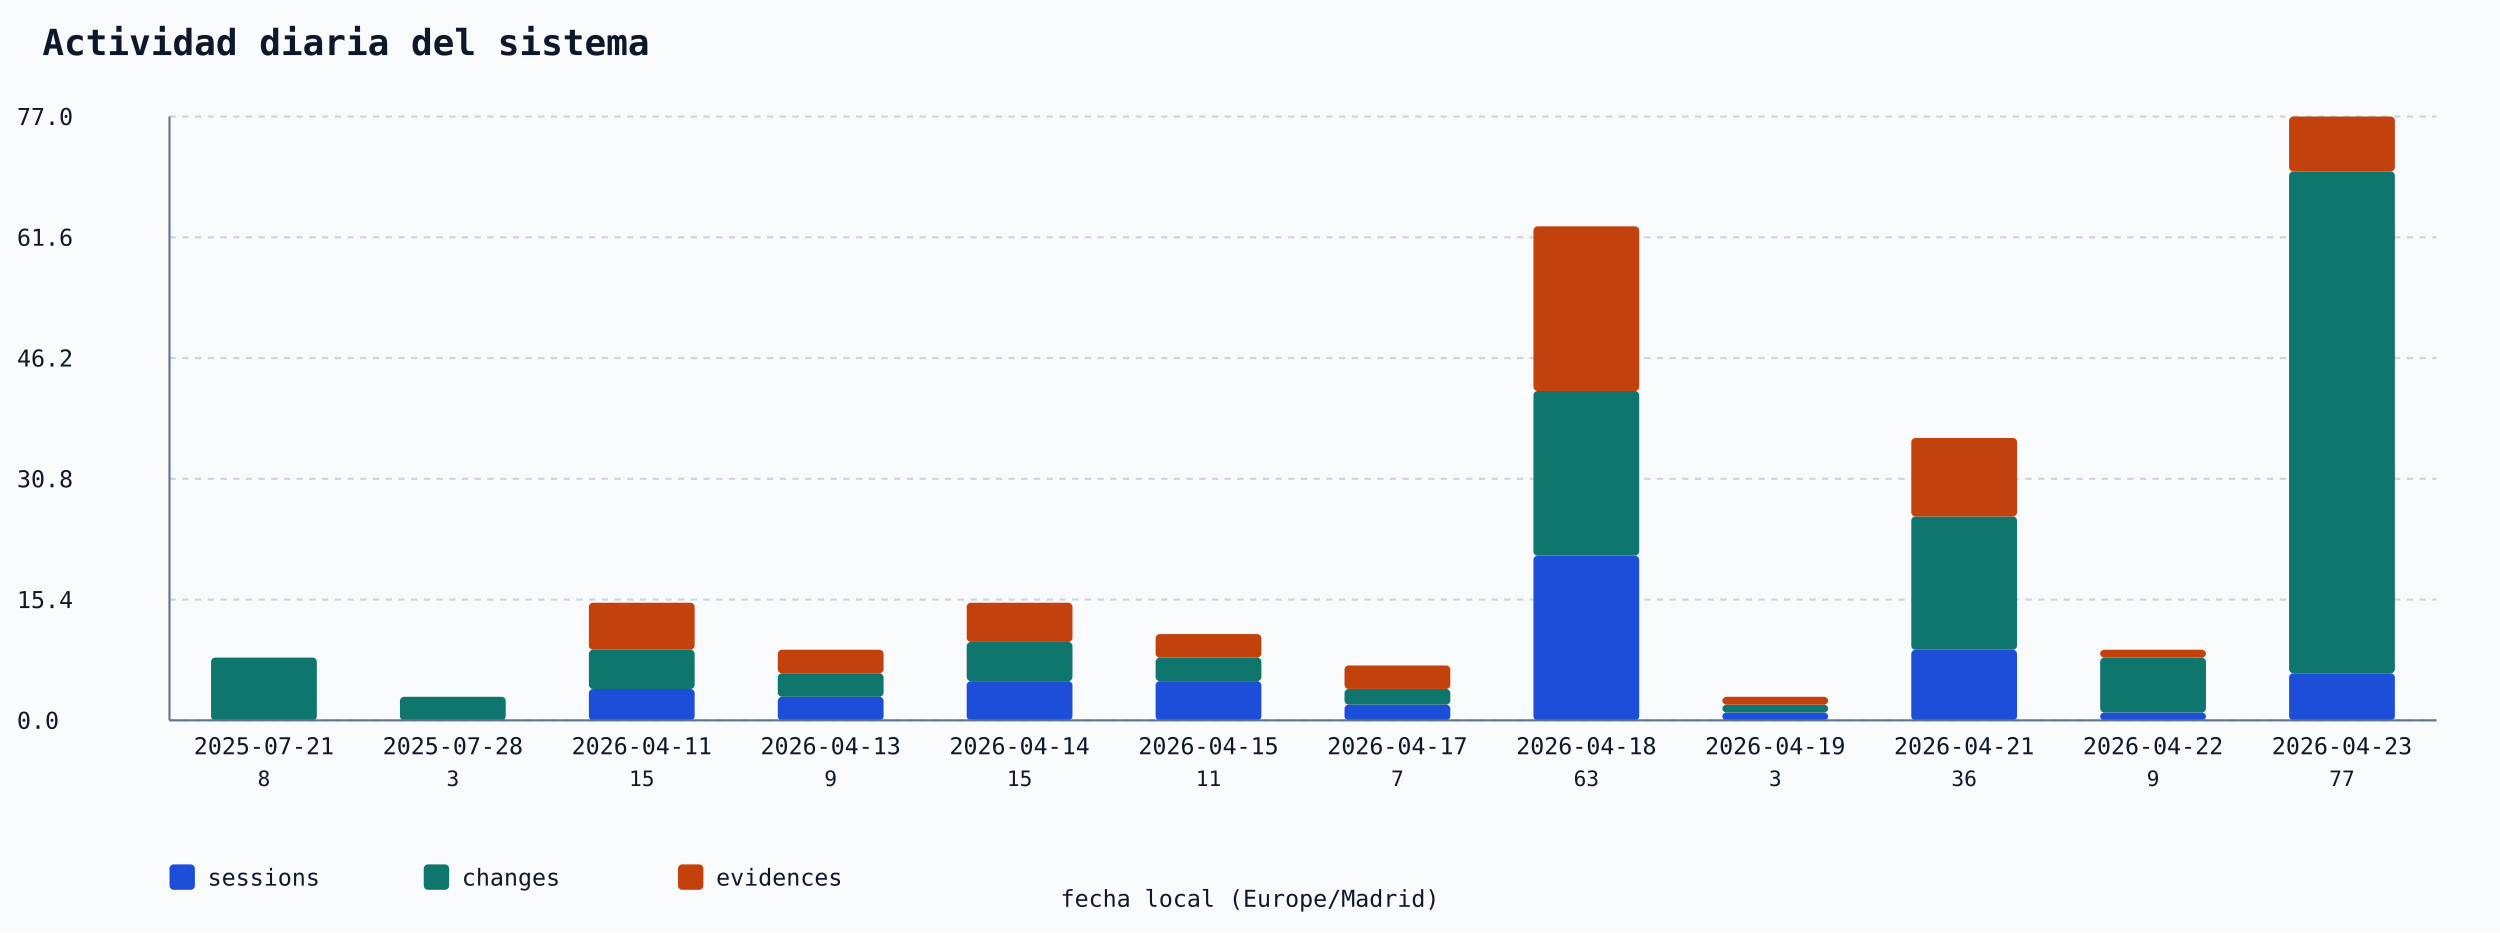
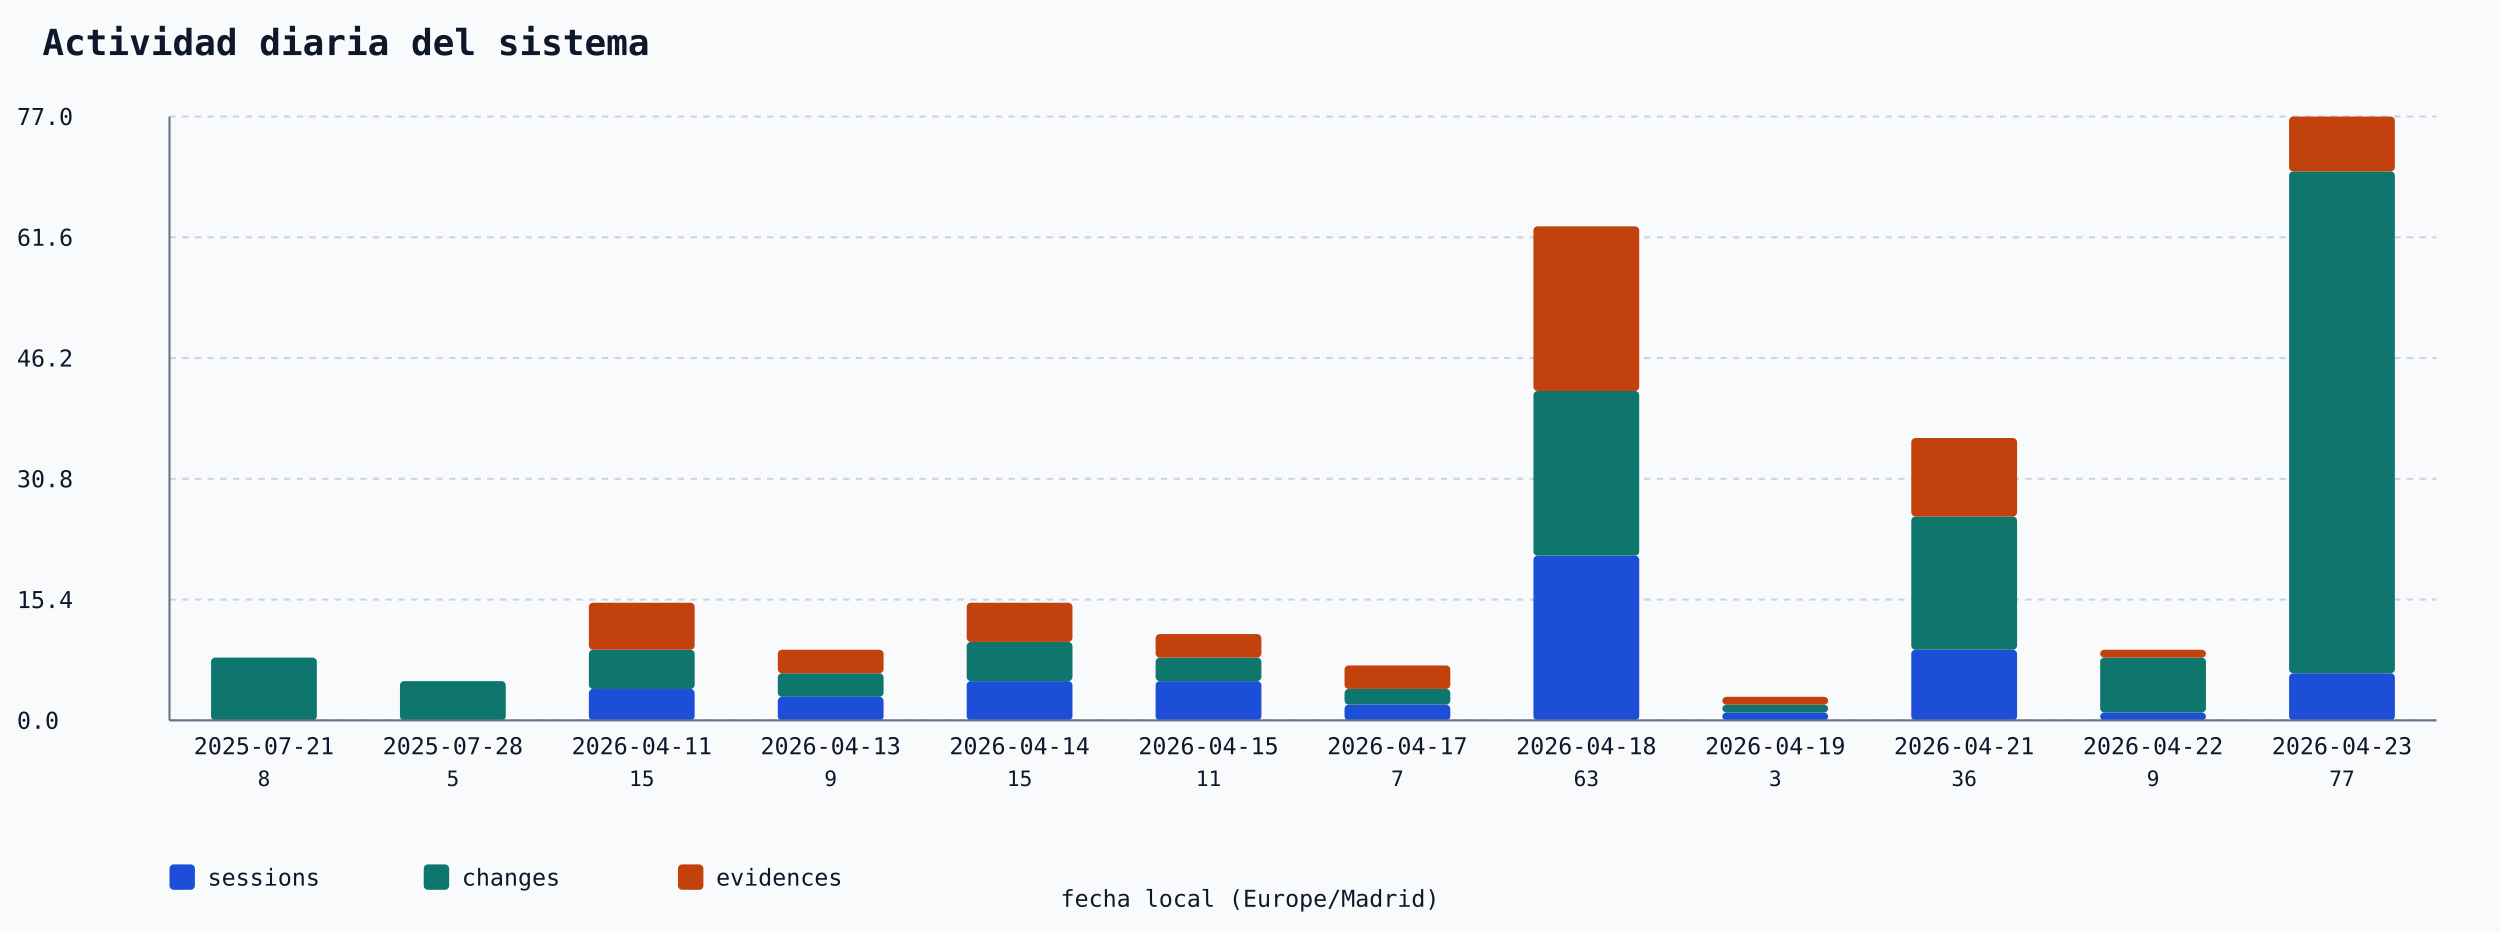
<svg xmlns="http://www.w3.org/2000/svg" width="1180" height="440" viewBox="0 0 1180 440">
  <style>
text { font-family: Menlo, Consolas, monospace; fill: #0f172a; }
.axis { stroke: #64748b; stroke-width: 1; }
.grid { stroke: #cbd5e1; stroke-width: 1; stroke-dasharray: 3 3; }
.title { font-size: 17px; font-weight: 700; }
.label { font-size: 11px; }
.small { font-size: 10px; }
</style>
  <rect x="0" y="0" width="1180" height="440" fill="#f8fafc" />
  <text x="20" y="26" class="title">Actividad diaria del sistema</text>
  <line x1="80" y1="340.00" x2="1150" y2="340.00" class="grid" />
  <text x="8" y="344.00" class="label">0.0</text>
  <line x1="80" y1="283.00" x2="1150" y2="283.00" class="grid" />
  <text x="8" y="287.00" class="label">15.4</text>
  <line x1="80" y1="226.00" x2="1150" y2="226.00" class="grid" />
  <text x="8" y="230.00" class="label">30.8</text>
  <line x1="80" y1="169.00" x2="1150" y2="169.00" class="grid" />
  <text x="8" y="173.00" class="label">46.2</text>
  <line x1="80" y1="112.00" x2="1150" y2="112.00" class="grid" />
  <text x="8" y="116.00" class="label">61.6</text>
  <line x1="80" y1="55.00" x2="1150" y2="55.00" class="grid" />
  <text x="8" y="59.00" class="label">77.0</text>
  <rect x="99.62" y="310.39" width="49.93" height="29.61" fill="#0f766e" rx="2" />
  <text x="124.58" y="356.00" text-anchor="middle" class="label">2025-07-21</text>
  <text x="124.58" y="371.00" text-anchor="middle" class="small">8</text>
-   <rect x="188.78" y="328.90" width="49.93" height="11.10" fill="#0f766e" rx="2" />
+   <rect x="188.78" y="321.49" width="49.93" height="18.51" fill="#0f766e" rx="2" />
  <text x="213.75" y="356.00" text-anchor="middle" class="label">2025-07-28</text>
-   <text x="213.75" y="371.00" text-anchor="middle" class="small">3</text>
+   <text x="213.75" y="371.00" text-anchor="middle" class="small">5</text>
  <rect x="277.95" y="325.19" width="49.93" height="14.81" fill="#1d4ed8" rx="2" />
  <rect x="277.95" y="306.69" width="49.93" height="18.51" fill="#0f766e" rx="2" />
  <rect x="277.95" y="284.48" width="49.93" height="22.21" fill="#c2410c" rx="2" />
  <text x="302.92" y="356.00" text-anchor="middle" class="label">2026-04-11</text>
  <text x="302.92" y="371.00" text-anchor="middle" class="small">15</text>
  <rect x="367.12" y="328.90" width="49.93" height="11.10" fill="#1d4ed8" rx="2" />
  <rect x="367.12" y="317.79" width="49.93" height="11.10" fill="#0f766e" rx="2" />
  <rect x="367.12" y="306.69" width="49.93" height="11.10" fill="#c2410c" rx="2" />
  <text x="392.08" y="356.00" text-anchor="middle" class="label">2026-04-13</text>
  <text x="392.08" y="371.00" text-anchor="middle" class="small">9</text>
  <rect x="456.28" y="321.49" width="49.93" height="18.51" fill="#1d4ed8" rx="2" />
  <rect x="456.28" y="302.99" width="49.93" height="18.51" fill="#0f766e" rx="2" />
  <rect x="456.28" y="284.48" width="49.93" height="18.51" fill="#c2410c" rx="2" />
  <text x="481.25" y="356.00" text-anchor="middle" class="label">2026-04-14</text>
  <text x="481.25" y="371.00" text-anchor="middle" class="small">15</text>
  <rect x="545.45" y="321.49" width="49.93" height="18.51" fill="#1d4ed8" rx="2" />
  <rect x="545.45" y="310.39" width="49.93" height="11.10" fill="#0f766e" rx="2" />
  <rect x="545.45" y="299.29" width="49.93" height="11.10" fill="#c2410c" rx="2" />
  <text x="570.42" y="356.00" text-anchor="middle" class="label">2026-04-15</text>
  <text x="570.42" y="371.00" text-anchor="middle" class="small">11</text>
  <rect x="634.62" y="332.60" width="49.93" height="7.40" fill="#1d4ed8" rx="2" />
  <rect x="634.62" y="325.19" width="49.93" height="7.40" fill="#0f766e" rx="2" />
  <rect x="634.62" y="314.09" width="49.93" height="11.10" fill="#c2410c" rx="2" />
  <text x="659.58" y="356.00" text-anchor="middle" class="label">2026-04-17</text>
  <text x="659.58" y="371.00" text-anchor="middle" class="small">7</text>
  <rect x="723.78" y="262.27" width="49.93" height="77.73" fill="#1d4ed8" rx="2" />
  <rect x="723.78" y="184.55" width="49.93" height="77.73" fill="#0f766e" rx="2" />
  <rect x="723.78" y="106.82" width="49.93" height="77.73" fill="#c2410c" rx="2" />
  <text x="748.75" y="356.00" text-anchor="middle" class="label">2026-04-18</text>
  <text x="748.75" y="371.00" text-anchor="middle" class="small">63</text>
  <rect x="812.95" y="336.30" width="49.93" height="3.70" fill="#1d4ed8" rx="2" />
  <rect x="812.95" y="332.60" width="49.93" height="3.70" fill="#0f766e" rx="2" />
  <rect x="812.95" y="328.90" width="49.93" height="3.70" fill="#c2410c" rx="2" />
  <text x="837.92" y="356.00" text-anchor="middle" class="label">2026-04-19</text>
  <text x="837.92" y="371.00" text-anchor="middle" class="small">3</text>
  <rect x="902.12" y="306.69" width="49.93" height="33.31" fill="#1d4ed8" rx="2" />
  <rect x="902.12" y="243.77" width="49.93" height="62.92" fill="#0f766e" rx="2" />
  <rect x="902.12" y="206.75" width="49.93" height="37.01" fill="#c2410c" rx="2" />
  <text x="927.08" y="356.00" text-anchor="middle" class="label">2026-04-21</text>
  <text x="927.08" y="371.00" text-anchor="middle" class="small">36</text>
  <rect x="991.28" y="336.30" width="49.93" height="3.70" fill="#1d4ed8" rx="2" />
  <rect x="991.28" y="310.39" width="49.93" height="25.91" fill="#0f766e" rx="2" />
  <rect x="991.28" y="306.69" width="49.93" height="3.70" fill="#c2410c" rx="2" />
  <text x="1016.25" y="356.00" text-anchor="middle" class="label">2026-04-22</text>
  <text x="1016.25" y="371.00" text-anchor="middle" class="small">9</text>
  <rect x="1080.45" y="317.79" width="49.93" height="22.21" fill="#1d4ed8" rx="2" />
  <rect x="1080.45" y="80.91" width="49.93" height="236.88" fill="#0f766e" rx="2" />
  <rect x="1080.45" y="55.00" width="49.93" height="25.91" fill="#c2410c" rx="2" />
  <text x="1105.42" y="356.00" text-anchor="middle" class="label">2026-04-23</text>
  <text x="1105.42" y="371.00" text-anchor="middle" class="small">77</text>
  <rect x="80" y="408" width="12" height="12" fill="#1d4ed8" rx="2" />
  <text x="98" y="418" class="label">sessions</text>
  <rect x="200" y="408" width="12" height="12" fill="#0f766e" rx="2" />
  <text x="218" y="418" class="label">changes</text>
  <rect x="320" y="408" width="12" height="12" fill="#c2410c" rx="2" />
  <text x="338" y="418" class="label">evidences</text>
  <line x1="80" y1="340" x2="1150" y2="340" class="axis" />
  <line x1="80" y1="55" x2="80" y2="340" class="axis" />
  <text x="590" y="428" text-anchor="middle" class="label">fecha local (Europe/Madrid)</text>
</svg>
